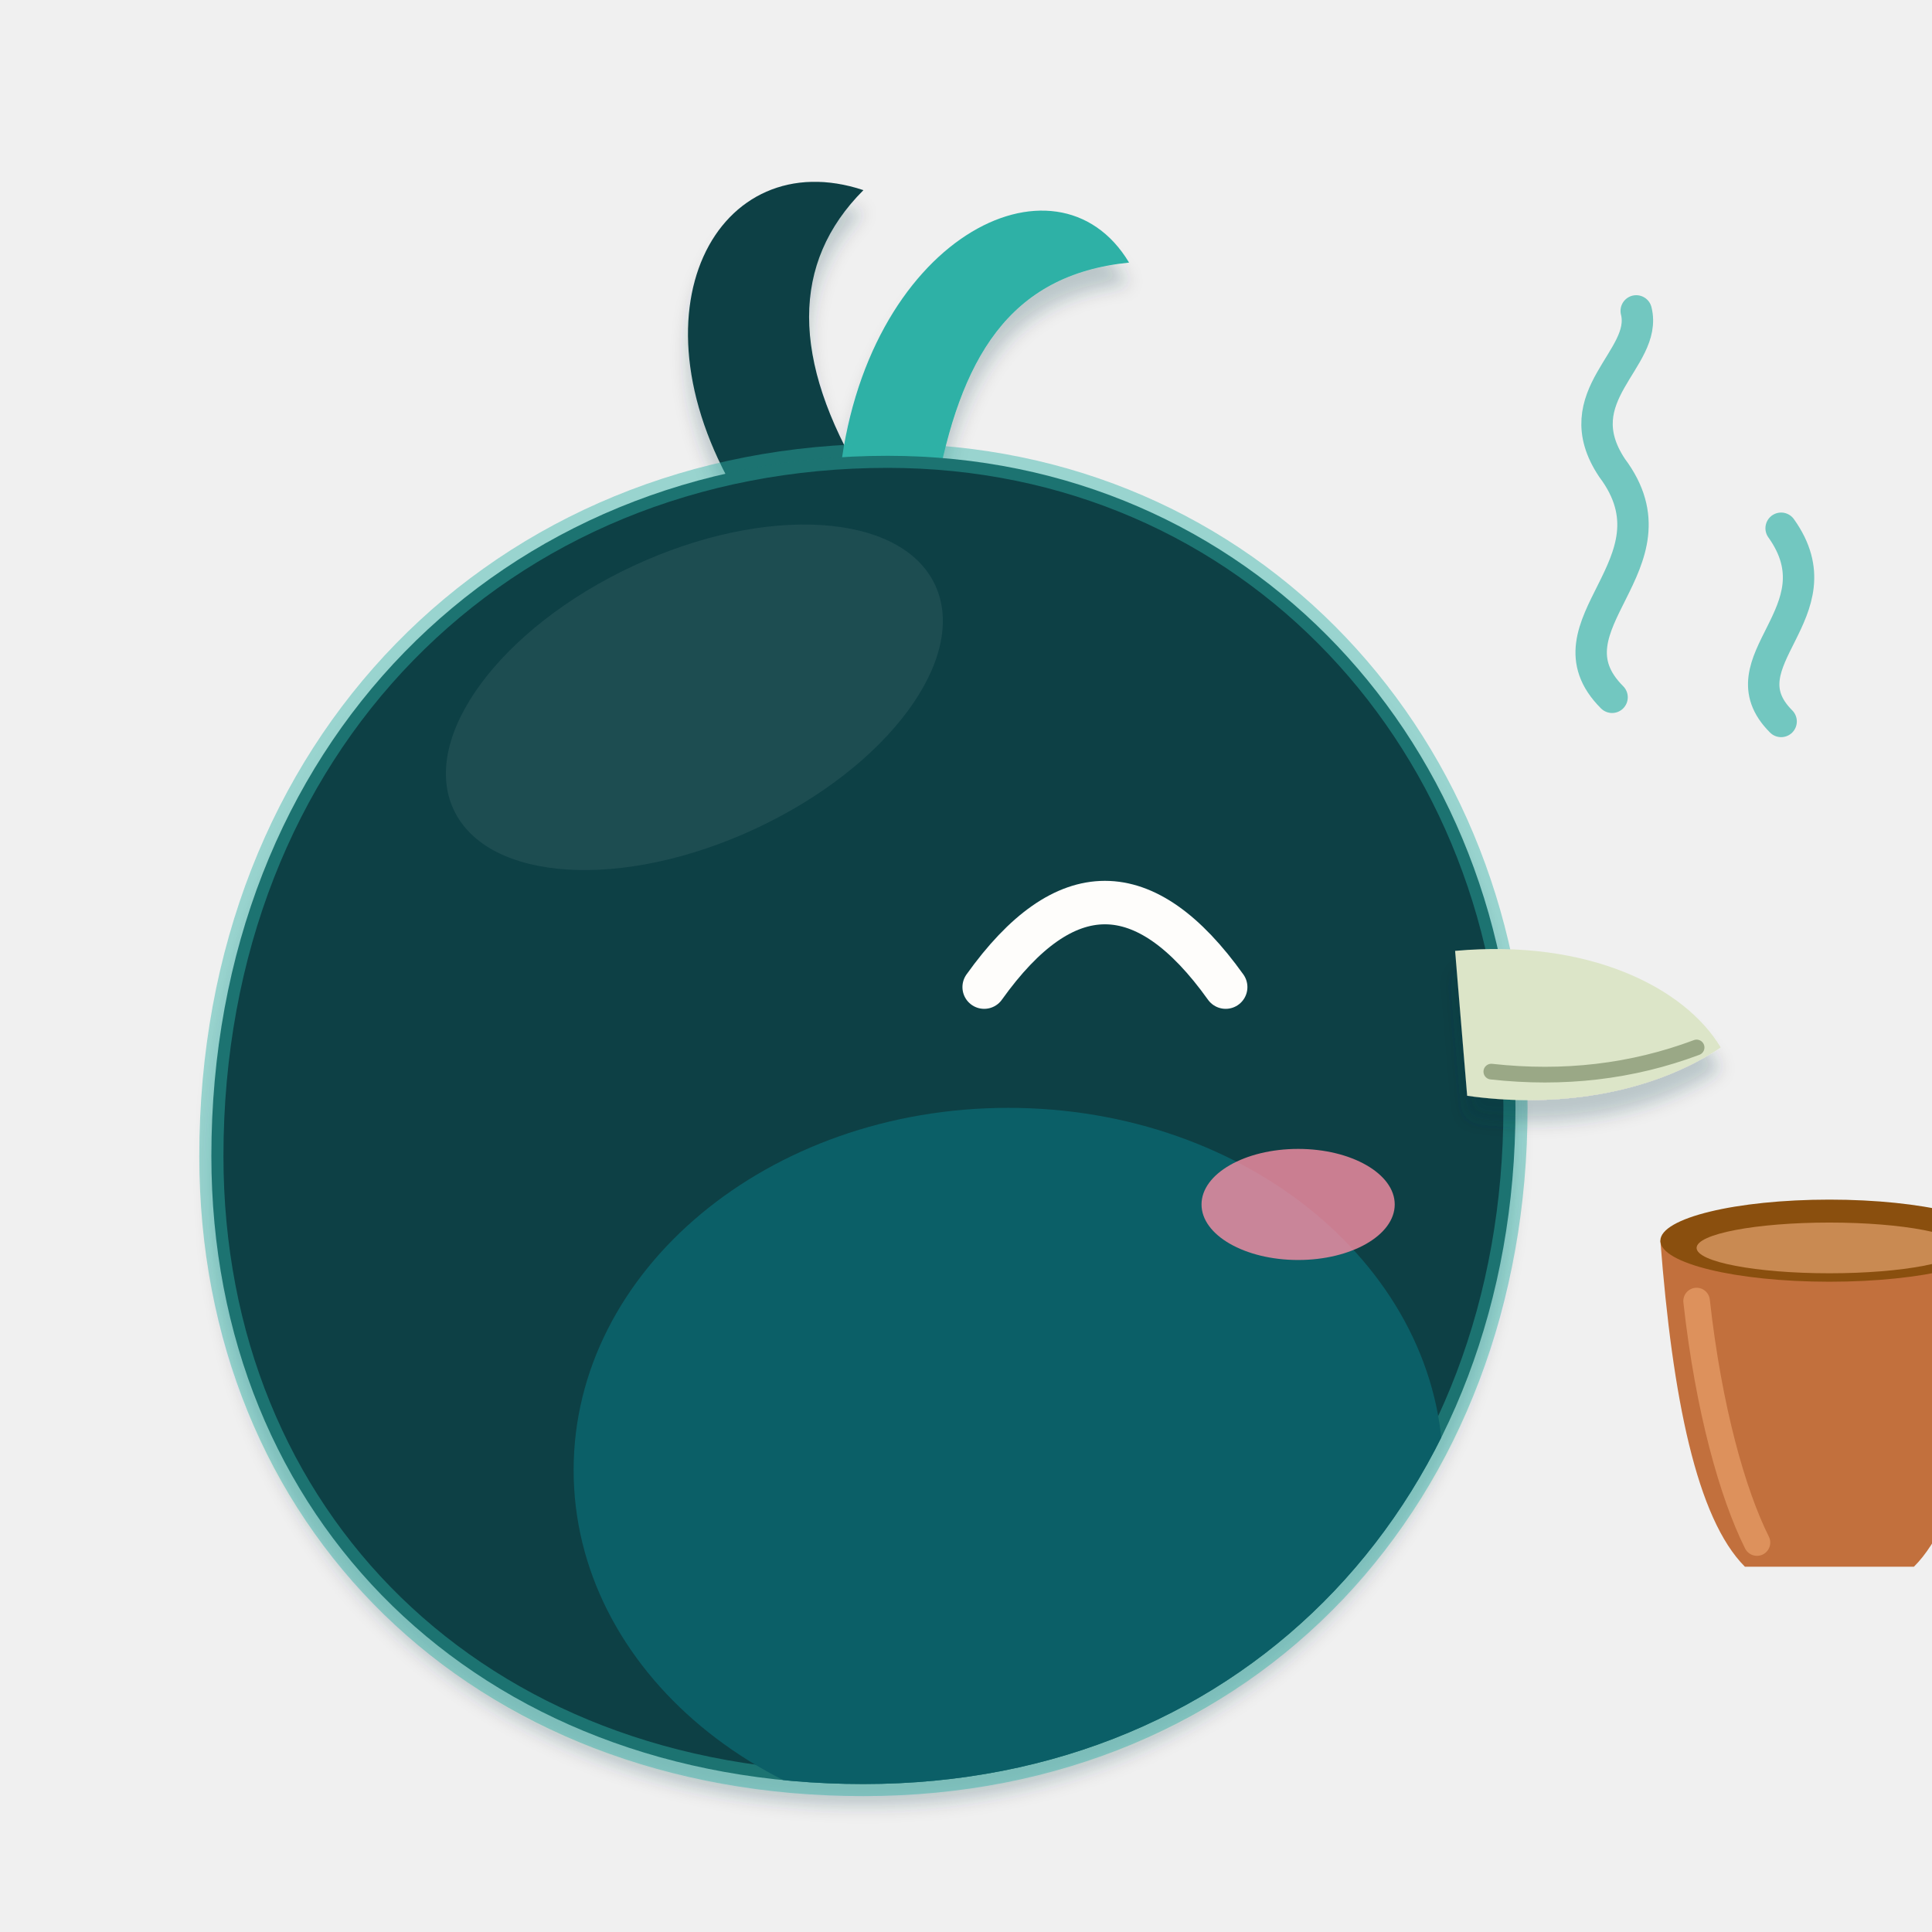
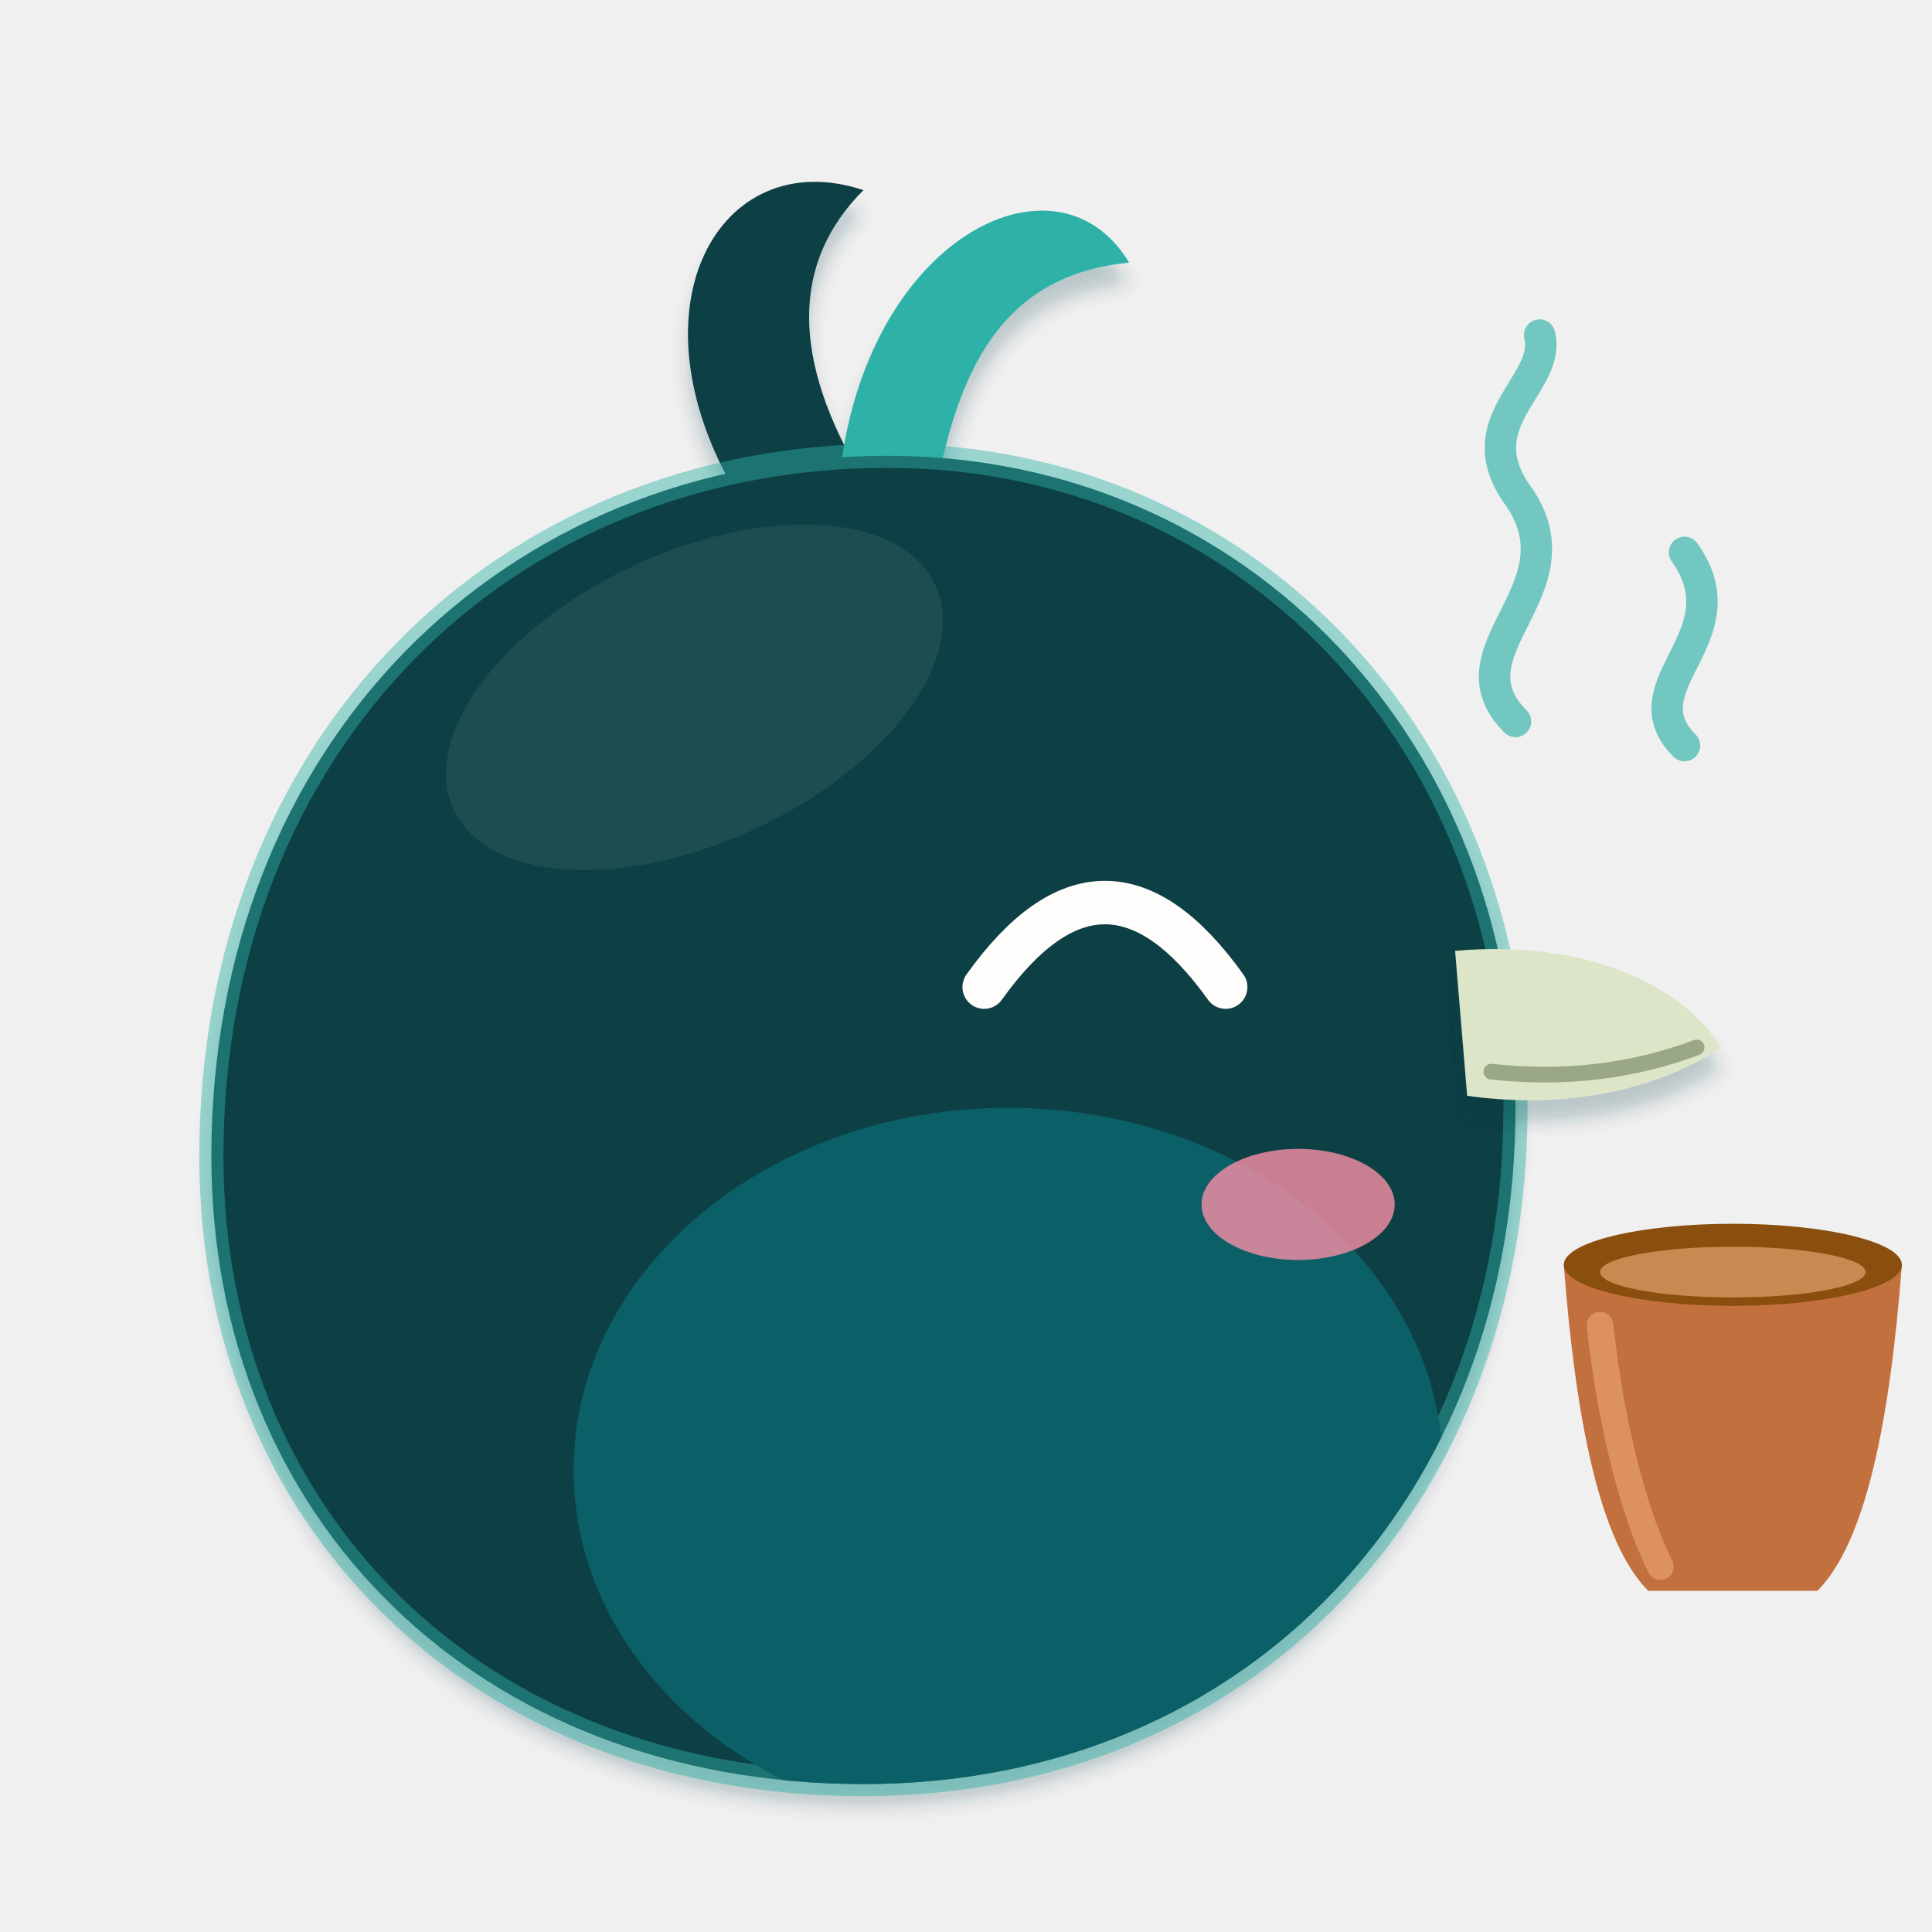
<svg xmlns="http://www.w3.org/2000/svg" viewBox="0 0 152 152" role="img" aria-hidden="true">
  <defs>
    <filter id="ch-chai-head-shadow" x="-20%" y="-20%" width="140%" height="150%">
      <feDropShadow dx="0" dy="1.8" stdDeviation="0.7" flood-color="#0B3F44" flood-opacity="0.22" />
    </filter>
    <clipPath id="ch-chai-head-body">
      <path d="M 2,-54 C 32,-54 54,-30 54,0 C 54,32 32,56 0,56 C -32,56 -54,34 -54,4 C -54,-30 -30,-54 2,-54 Z" />
    </clipPath>
  </defs>
  <g transform="translate(67.93 87.16) scale(0.95)">
    <g fill="none" stroke="#2EB1A6" stroke-width="2.6" stroke-linecap="round" opacity=".65">
-       <path d="M 62,-34 c -6,-6 6,-11 0,-19 c -4,-6 3,-9 2,-13" />
-       <path d="M 76,-32 c -5,-5 5,-9 0,-16" />
+       <path d="M 54,-32 c -6,-6 6,-11 0,-19 c -4,-6 3,-9 2,-13" />
+       <path d="M 68,-30 c -5,-5 5,-9 0,-16" />
    </g>
-     <g transform="translate(80 22)">
+     <g transform="translate(72 24)">
      <path d="M -14,-11 L 14,-11 C 13,2 11,12 7,16 L -7,16 C -11,12 -13,2 -14,-11 Z" fill="#C2703D" />
      <path d="M -11,-6 C -10,3 -8,10 -6,14" fill="none" stroke="#E39A64" stroke-width="2.2" stroke-linecap="round" opacity=".8" />
      <ellipse cy="-11" rx="14" ry="3.4" fill="#8A4F0E" />
      <ellipse cy="-10.4" rx="11" ry="2.1" fill="#C98A52" />
    </g>
    <g filter="url(#ch-chai-head-shadow)">
      <g transform="rotate(0 0 -50)">
        <path d="M -10,-50 C -20,-66 -12,-80 0,-76 C -6,-70 -6,-62 0,-52 Z" fill="#0B3F44" />
        <path d="M -2,-52 C 0,-72 16,-80 22,-70 C 12,-69 8,-62 6,-51 Z" fill="#2EB1A6" />
      </g>
    </g>
    <g filter="url(#ch-chai-head-shadow)">
      <path d="M 2,-54 C 32,-54 54,-30 54,0 C 54,32 32,56 0,56 C -32,56 -54,34 -54,4 C -54,-30 -30,-54 2,-54 Z" fill="#0B3F44" />
    </g>
    <path d="M 2,-54 C 32,-54 54,-30 54,0 C 54,32 32,56 0,56 C -32,56 -54,34 -54,4 C -54,-30 -30,-54 2,-54 Z" fill="none" stroke="#2EB1A6" stroke-width="2" opacity="0.45" />
    <g clip-path="url(#ch-chai-head-body)">
      <ellipse cx="12" cy="30" rx="36" ry="30" fill="#0B5F67" />
      <ellipse cx="-14" cy="-34" rx="22" ry="12" fill="#fff" opacity="0.07" transform="rotate(-25 -14 -34)" />
    </g>
    <g filter="url(#ch-chai-head-shadow)">
      <path d="M 49,-13 C 60,-14 68,-10 71,-5 C 65,-1 57,0 50,-1 Z" fill="#DCE5C8" />
      <path d="M 52,-3 Q 61,-2 69,-5" fill="none" stroke="#9AA886" stroke-width="1.3" stroke-linecap="round" />
    </g>
    <ellipse cx="36" cy="8" rx="8" ry="4.6" fill="#FF8FA6" opacity="0.78" />
    <g transform="translate(20,-14)">
      <path d="M -10,4 Q 0,-10 10,4" fill="none" stroke="#FEFDFB" stroke-width="3.6" stroke-linecap="round" />
    </g>
  </g>
</svg>
